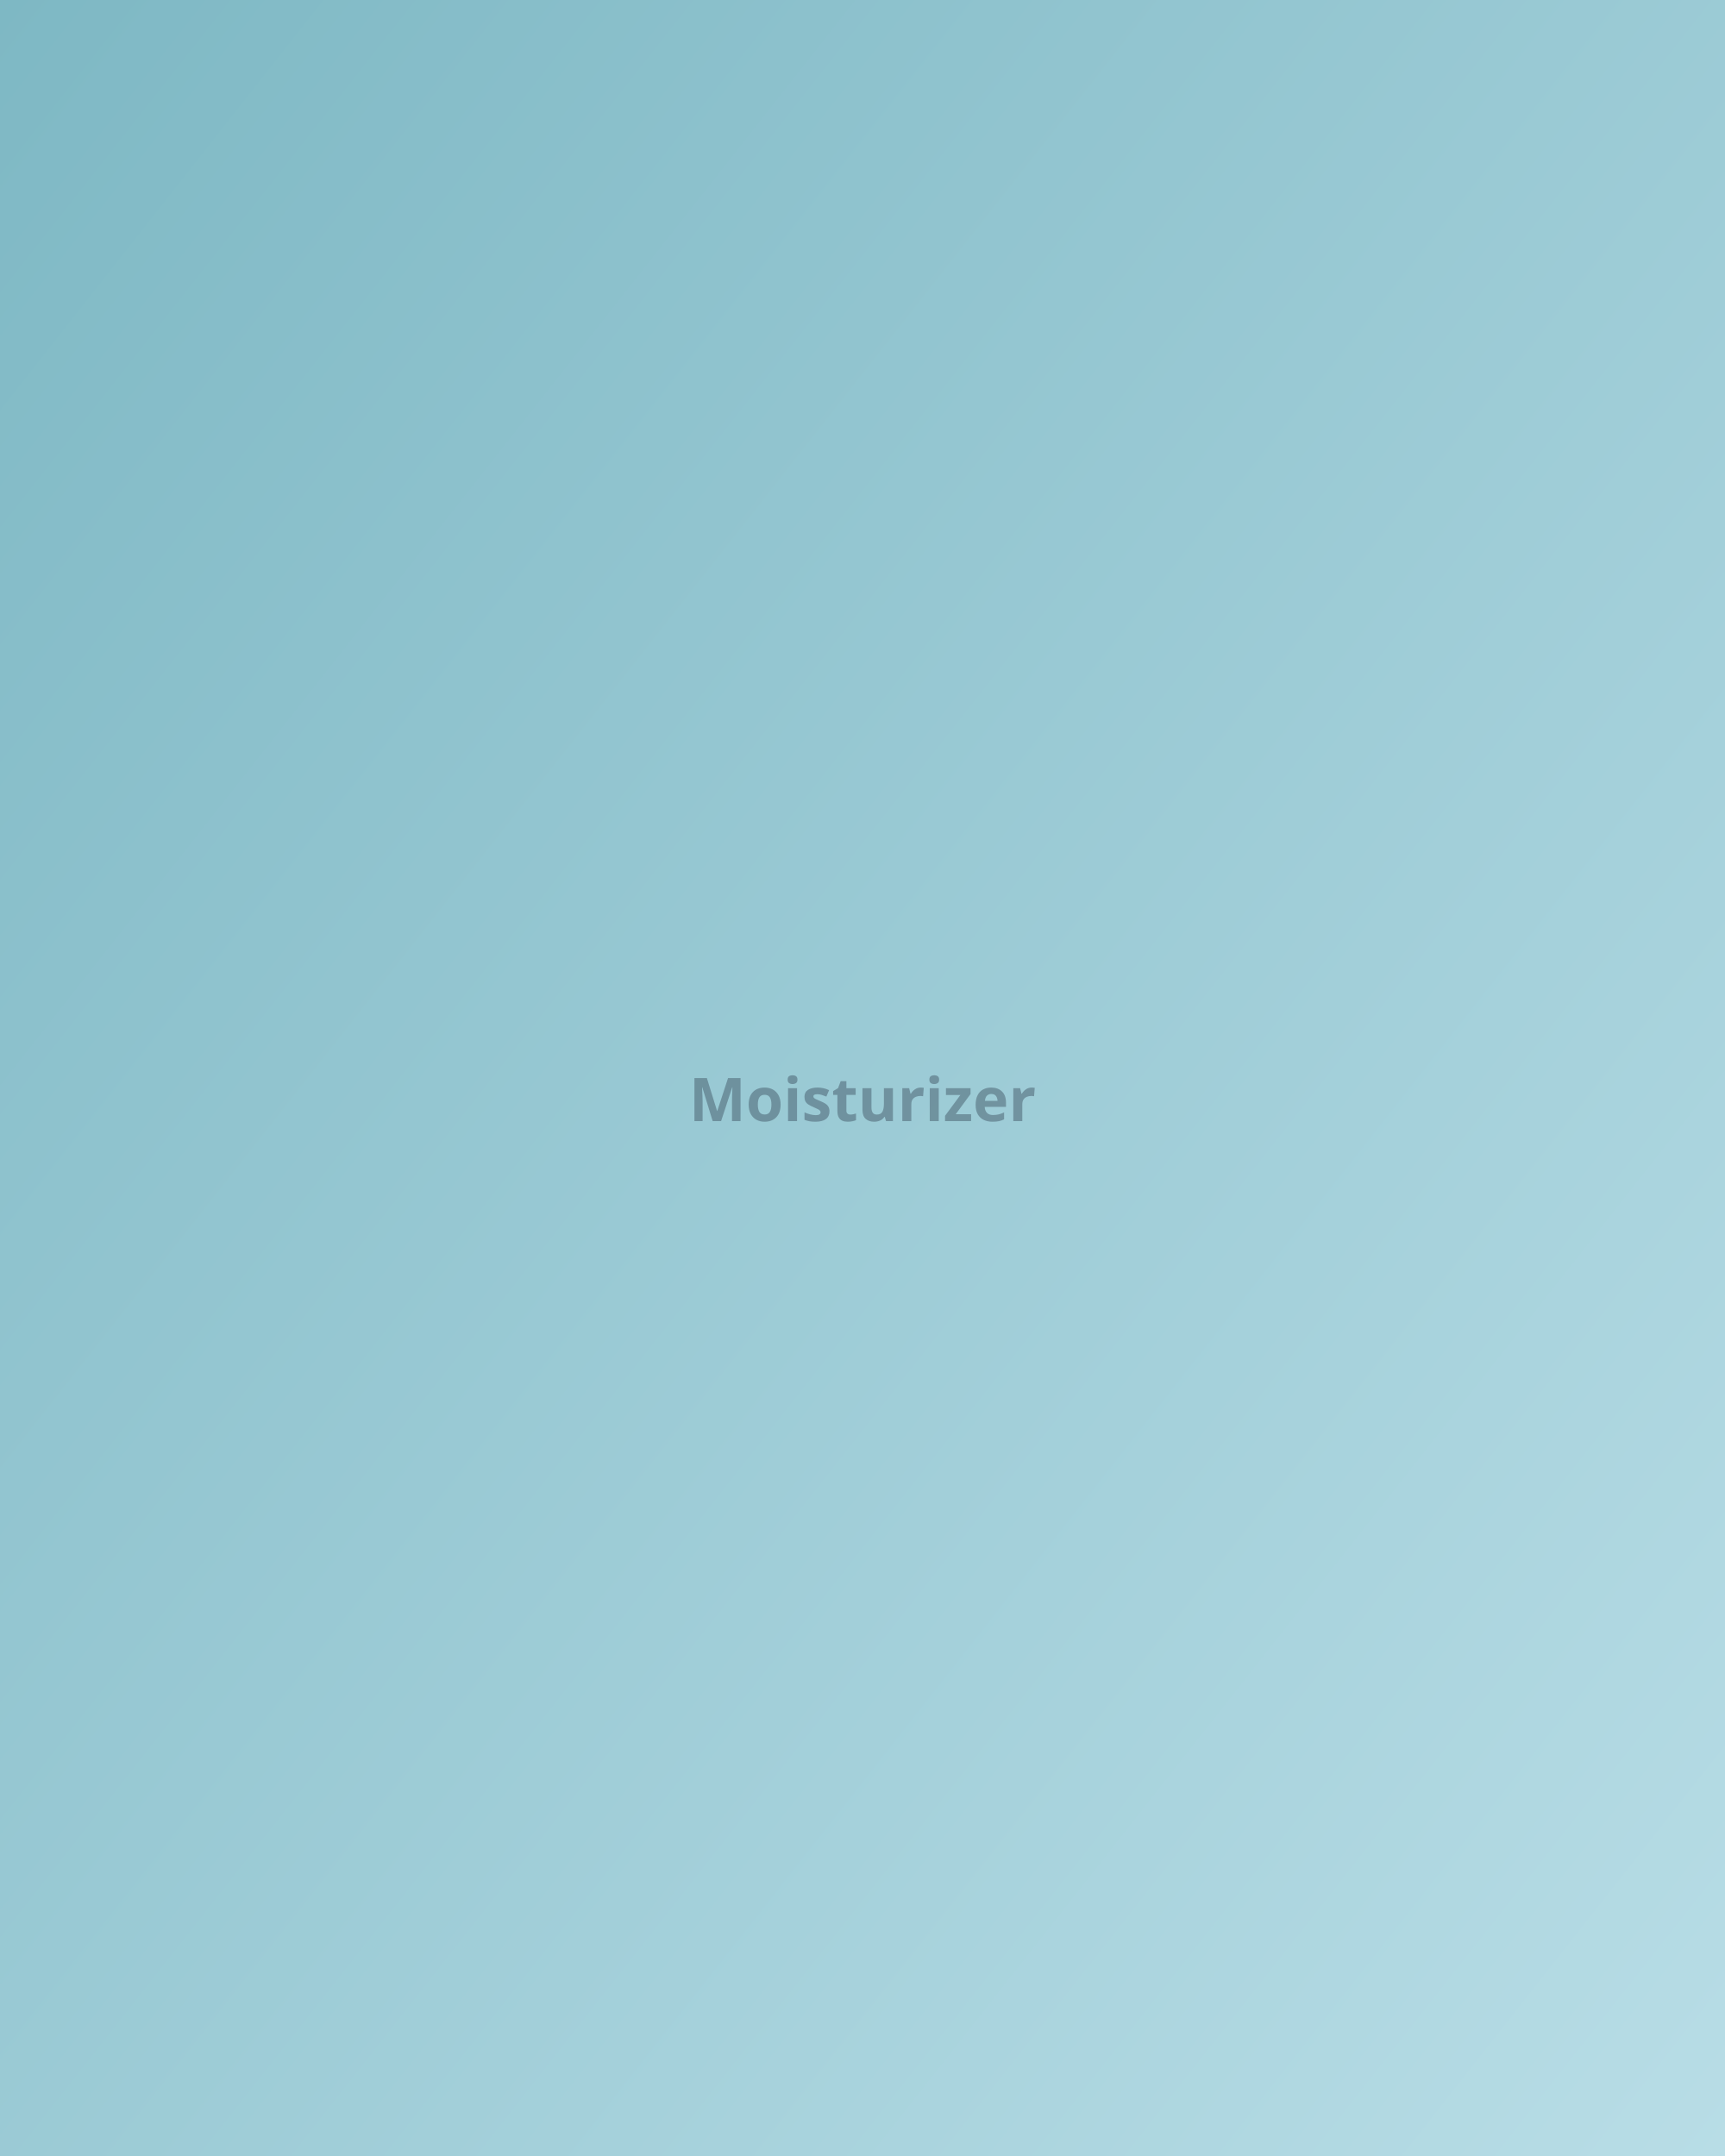
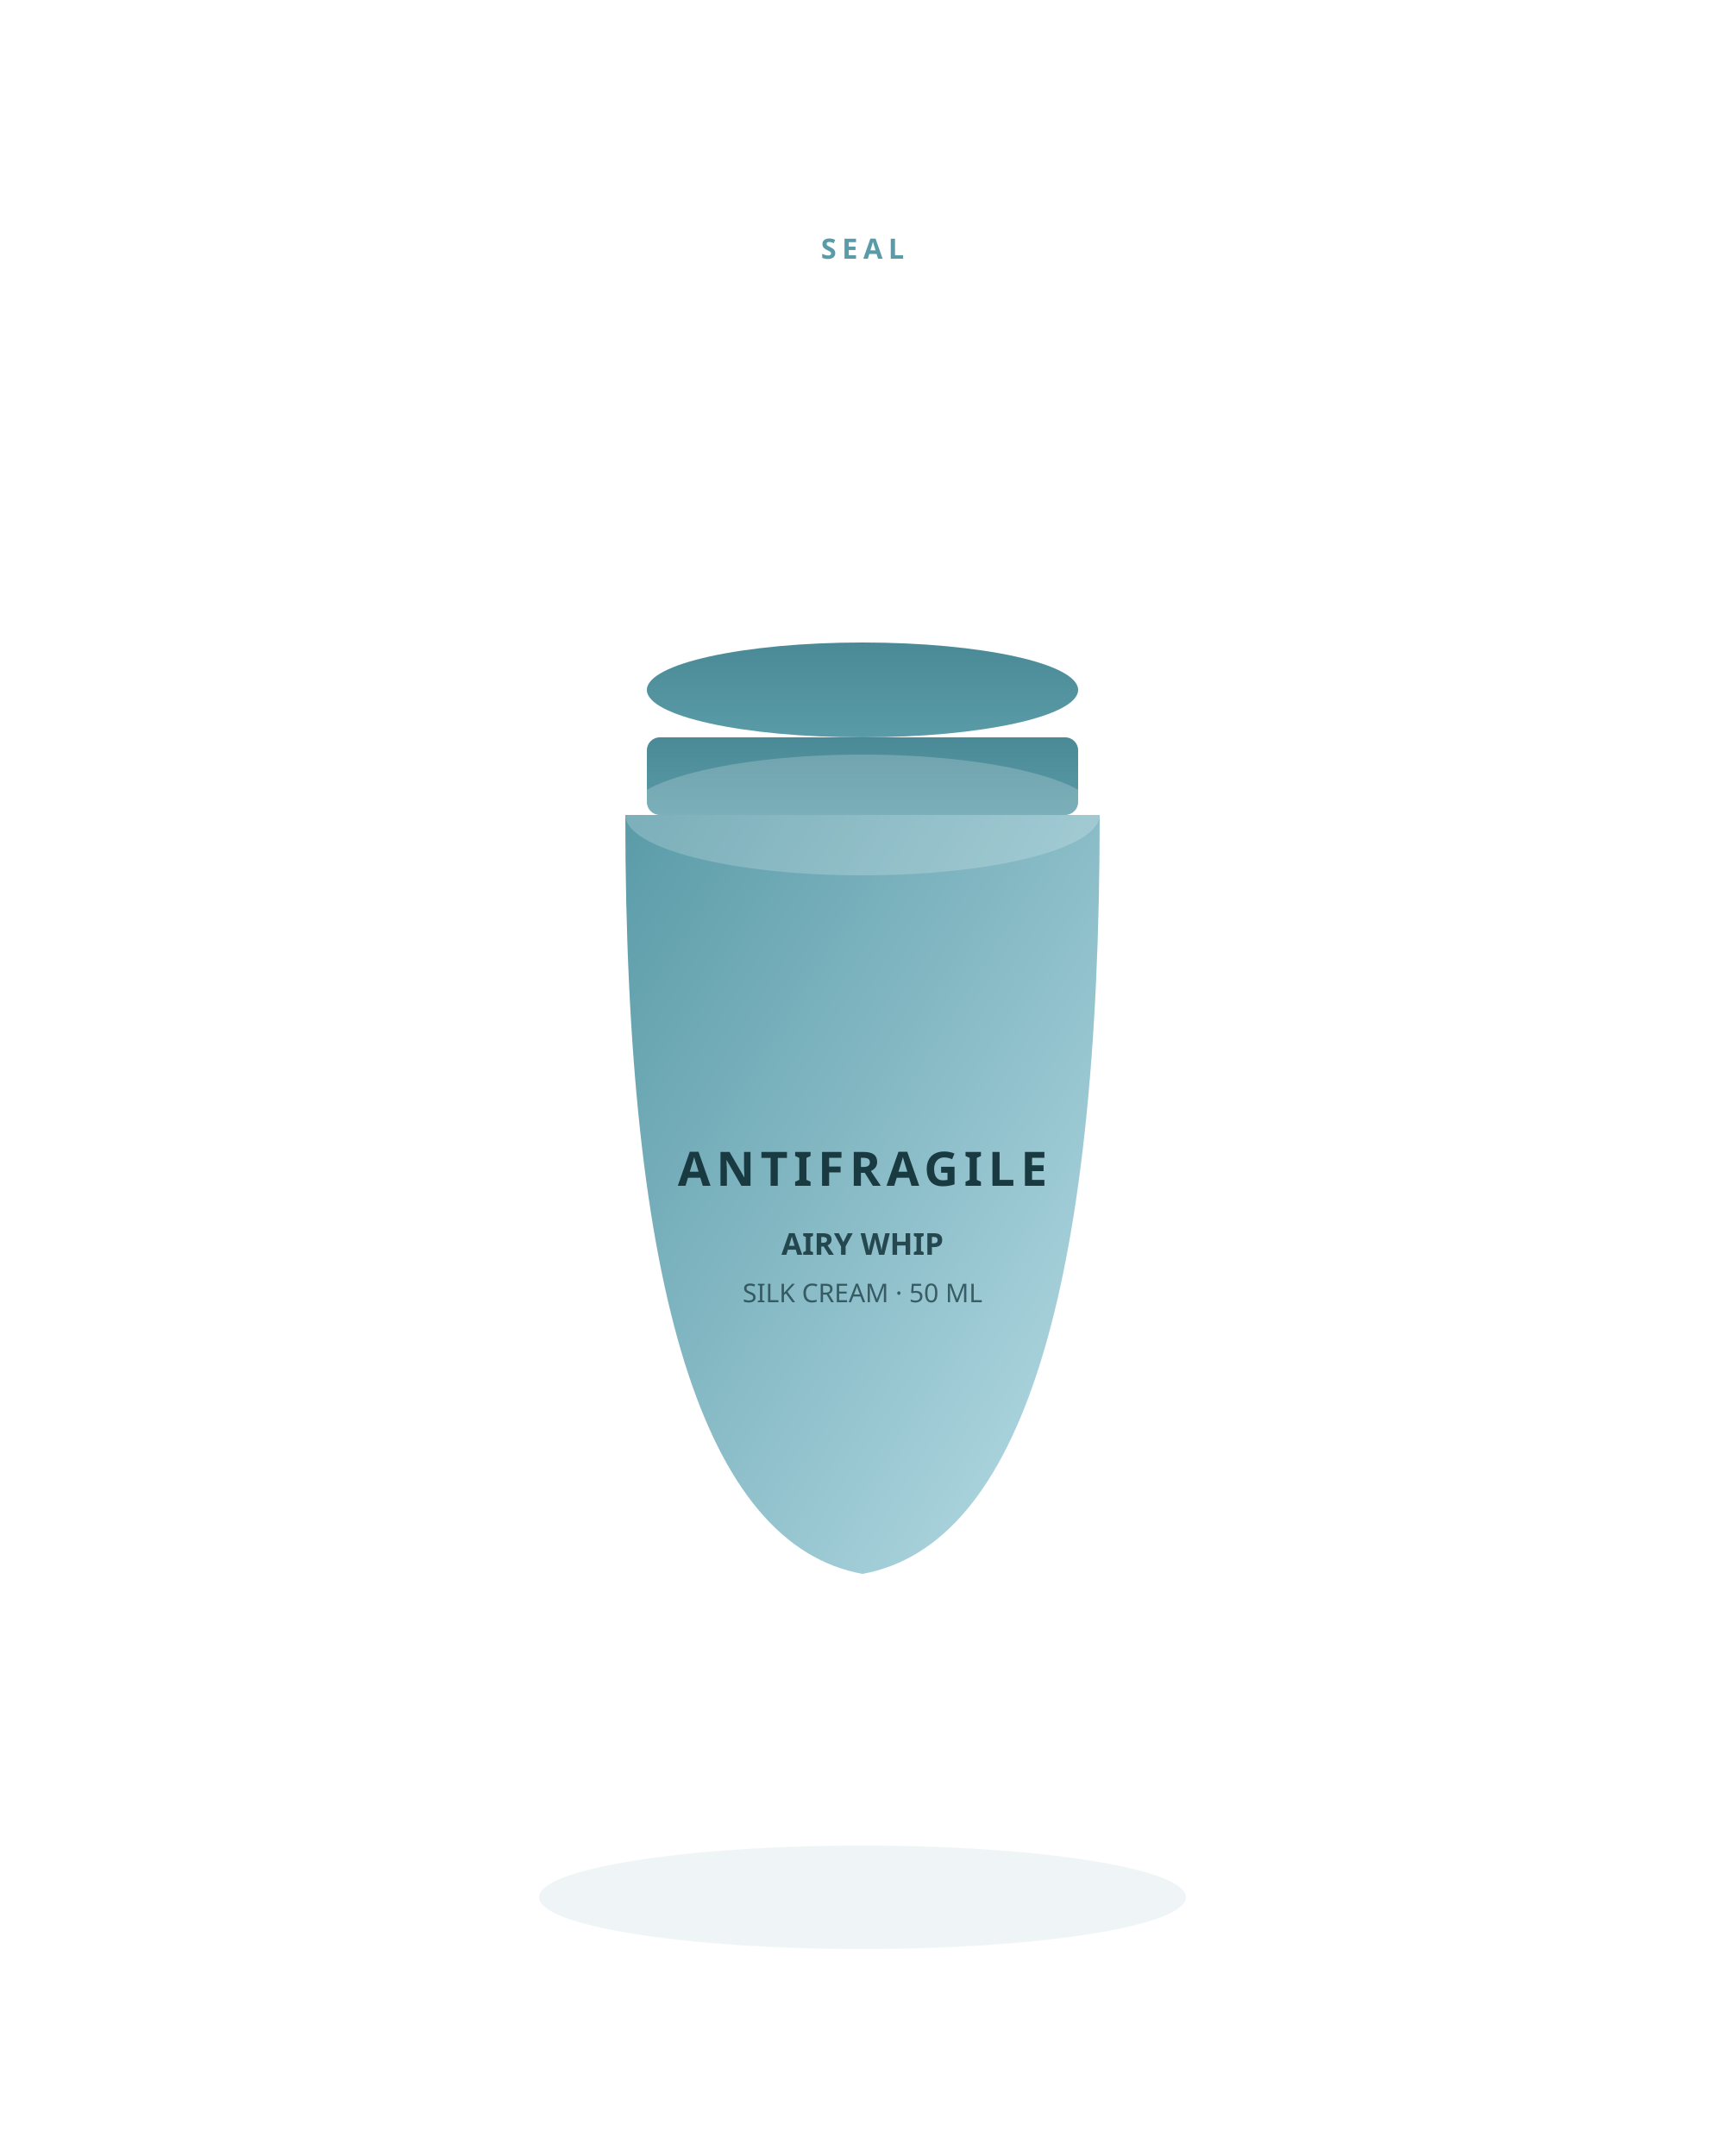
- <svg xmlns="http://www.w3.org/2000/svg" width="800" height="1000" viewBox="0 0 800 1000" role="img" aria-label="Moisturizer placeholder">
+ <svg xmlns="http://www.w3.org/2000/svg" width="800" height="1000" viewBox="0 0 800 1000" role="img" aria-label="ANTIFRAGILE Airy Whip Silk Cream Moisturizer">
  <defs>
-     <linearGradient id="g" x1="0%" y1="0%" x2="100%" y2="100%">
-       <stop offset="0%" stop-color="#7EB8C4" />
+     <linearGradient id="jar" x1="0%" y1="0%" x2="100%" y2="100%">
+       <stop offset="0%" stop-color="#5A9BA8" />
      <stop offset="100%" stop-color="#B8DDE6" />
    </linearGradient>
+     <linearGradient id="lid" x1="0%" y1="0%" x2="0%" y2="100%">
+       <stop offset="0%" stop-color="#4A8A96" />
+       <stop offset="100%" stop-color="#5A9BA8" />
+     </linearGradient>
  </defs>
-   <rect width="800" height="1000" fill="url(#g)" />
-   <text x="400" y="520" text-anchor="middle" fill="rgba(30,41,59,0.35)" font-family="system-ui,sans-serif" font-size="28" font-weight="600">Moisturizer</text>
+   <ellipse cx="400" cy="880" rx="150" ry="24" fill="rgba(90,155,168,0.1)" />
+   <g transform="translate(400 530)">
+     <ellipse cx="0" cy="-210" rx="100" ry="22" fill="url(#lid)" />
+     <rect x="-100" y="-188" width="200" height="36" rx="6" fill="url(#lid)" />
+     <path d="M-110,-152 Q-110,180 0,200 Q110,180 110,-152 Z" fill="url(#jar)" />
+     <ellipse cx="0" cy="-152" rx="110" ry="28" fill="rgba(255,255,255,0.2)" />
+     <text y="20" text-anchor="middle" fill="#1A3A42" font-family="system-ui,sans-serif" font-size="22" font-weight="700" letter-spacing="0.12em">ANTIFRAGILE</text>
+     <text y="52" text-anchor="middle" fill="rgba(26,58,66,0.9)" font-family="system-ui,sans-serif" font-size="14" font-weight="600">AIRY WHIP</text>
+     <text y="74" text-anchor="middle" fill="rgba(26,58,66,0.75)" font-family="system-ui,sans-serif" font-size="12">SILK CREAM · 50 ML</text>
+   </g>
+   <text x="400" y="120" text-anchor="middle" fill="#5A9BA8" font-family="system-ui,sans-serif" font-size="13" font-weight="700" letter-spacing="0.2em">SEAL</text>
</svg>
